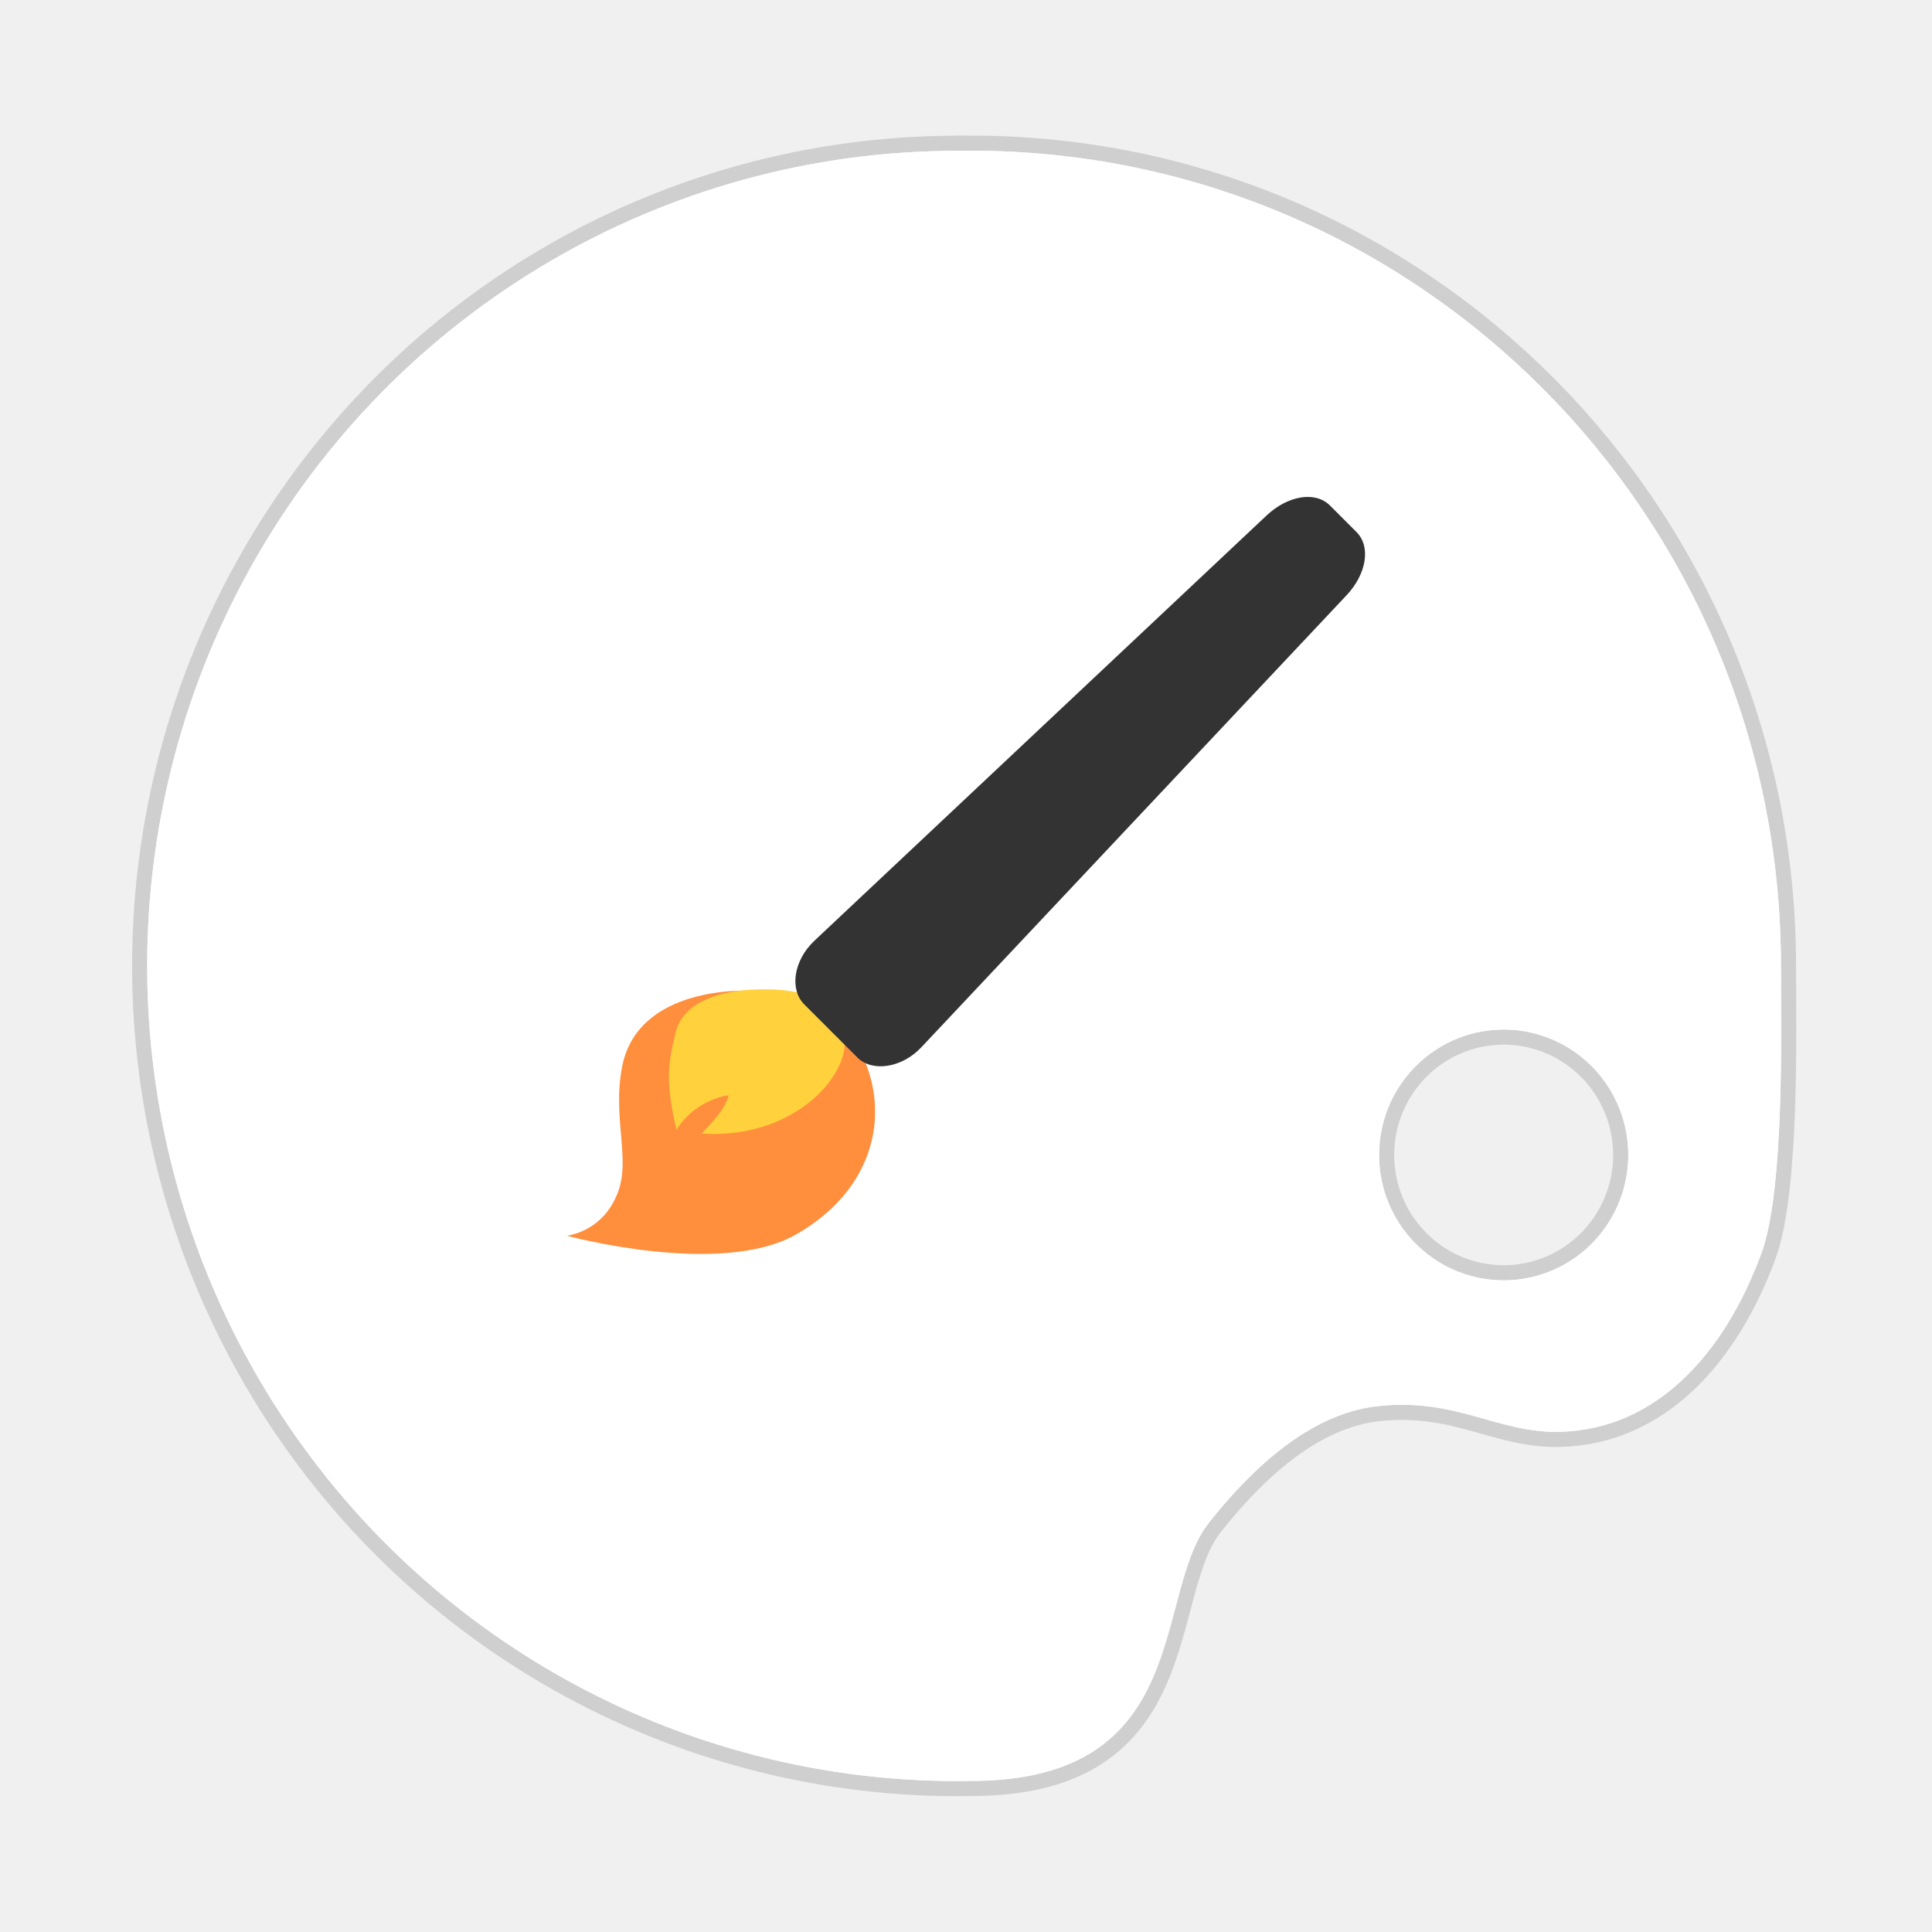
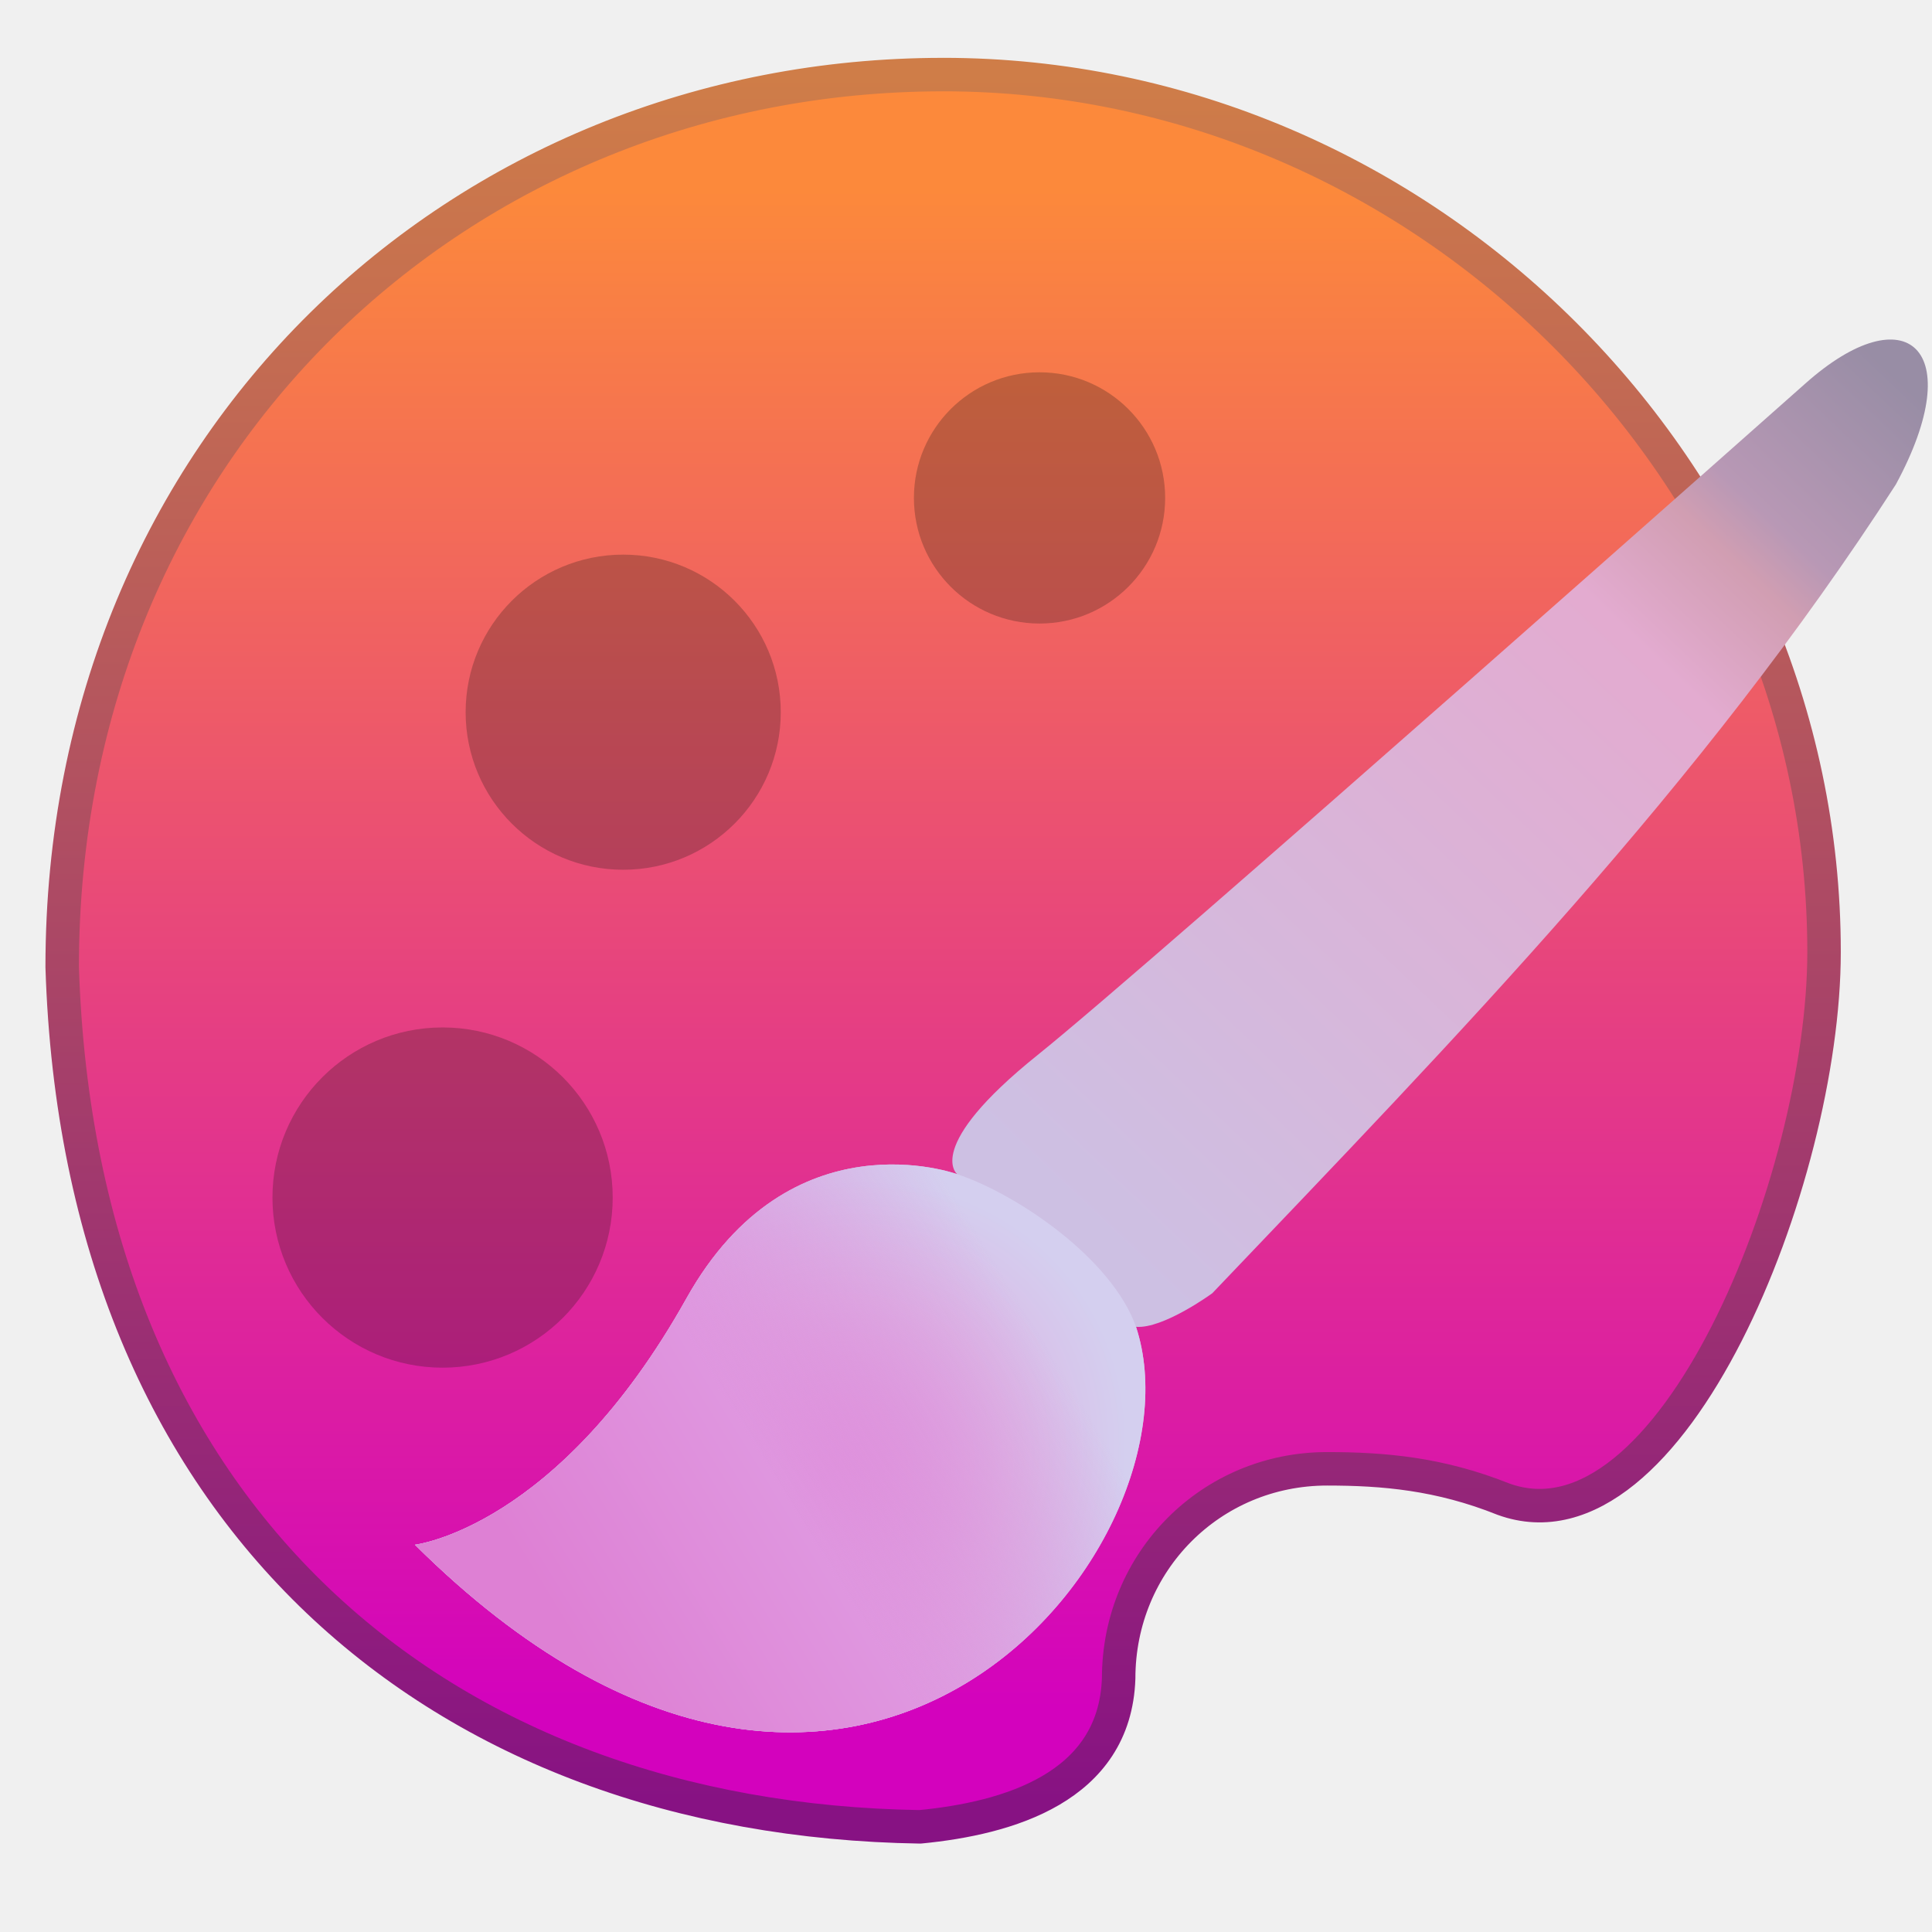
- <svg xmlns="http://www.w3.org/2000/svg" width="64" height="64" version="1.1" viewBox="0 0 16.933 16.933">
-   <path d="m8.509 1.323a7.1 7.144 0 1 0 0 14.286c1.961 0 1.592-1.641 2.087-2.264 0.373-0.471 0.885-0.957 1.48-1.021 0.694-0.075 1.05 0.239 1.597 0.225 0.842-0.021 1.442-0.683 1.766-1.568 0.205-0.558 0.17-2.023 0.17-2.516 0-3.946-3.179-7.144-7.1-7.144zm4.637 7.701a1.092 1.099 0 1 1 0 2.197 1.092 1.099 0 0 1 0-2.197z" fill="#fff" stroke="#000" stroke-opacity=".137" stroke-width=".265" style="paint-order:stroke markers fill" />
-   <path d="m8.509 1.323a7.1 7.144 0 1 0 0 14.286c1.961 0 1.592-1.641 2.087-2.264 0.373-0.471 0.885-0.957 1.48-1.021 0.694-0.075 1.05 0.239 1.597 0.225 0.842-0.021 1.442-0.683 1.766-1.568 0.205-0.558 0.17-2.023 0.17-2.516 0-3.946-3.179-7.144-7.1-7.144zm4.637 7.701a1.092 1.099 0 1 1 0 2.197 1.092 1.099 0 0 1 0-2.197z" fill="#fff" style="paint-order:stroke markers fill" />
-   <path d="M4.97 10.831s1.346.366 2.008-.012c.661-.378.826-1.015.59-1.547s-.579-.602-1.063-.59c-.484.011-.957.188-1.051.66-.095.473.094.851-.06 1.158a.571.571 0 0 1-.424.331z" fill="#ff8e3d" />
-   <path d="M6.15 9.935c.88.06 1.387-.62 1.224-.924-.162-.305-.397-.345-.73-.339-.334.007-.658.109-.723.38-.065.27-.093.422.008.85a.669.669 0 0 1 .457-.303c-.029.118-.13.224-.236.336z" fill="#ffd13d" />
-   <path d="M11.802 5.217L8.074 9.18c-.172.182-.431.218-.56.088l-.466-.466c-.129-.13-.094-.383.089-.556l3.965-3.729c.183-.172.424-.216.554-.087l.233.233c.13.13.085.372-.087.554z" fill="#333" paint-order="stroke markers fill" />
+ <svg xmlns="http://www.w3.org/2000/svg" xmlns:xlink="http://www.w3.org/1999/xlink" width="64" height="64" viewBox="0 0 16.933 16.933" version="1.1" id="svg951">
+   <defs id="defs945">
+     <clipPath clipPathUnits="userSpaceOnUse" id="clipPath1015">
+       <circle style="opacity:1;fill:#000000;fill-opacity:0.391;stroke-width:3;stroke-linecap:square;stroke-linejoin:round" id="circle1017" cx="7.992" cy="8.352" r="4.458" />
+     </clipPath>
+     <linearGradient xlink:href="#linearGradient853" id="linearGradient855" x1="1034.497" y1="340.378" x2="1034.497" y2="410.566" gradientUnits="userSpaceOnUse" />
+     <linearGradient id="linearGradient853">
+       <stop style="stop-color:#fc893b;stop-opacity:1;" offset="0" id="stop849" />
+       <stop style="stop-color:#d302bd;stop-opacity:1" offset="1" id="stop851" />
+     </linearGradient>
+     <linearGradient xlink:href="#linearGradient863" id="linearGradient865" x1="1043.353" y1="335.144" x2="1043.353" y2="414.829" gradientUnits="userSpaceOnUse" />
+     <linearGradient id="linearGradient863">
+       <stop style="stop-color:#cf7d48;stop-opacity:1" offset="0" id="stop859" />
+       <stop style="stop-color:#871283;stop-opacity:1" offset="1" id="stop861" />
+     </linearGradient>
+     <linearGradient xlink:href="#linearGradient907" id="linearGradient911" gradientUnits="userSpaceOnUse" x1="1049.252" y1="389.794" x2="1085.5" y2="351.565" />
+     <linearGradient id="linearGradient907">
+       <stop style="stop-color:#cdc0e3;stop-opacity:1" offset="0" id="stop903" />
+       <stop style="stop-color:#e3abd0;stop-opacity:1" offset="0.685" id="stop917" />
+       <stop style="stop-color:#d19eb2;stop-opacity:1" offset="0.791" id="stop913" />
+       <stop style="stop-color:#b898b5;stop-opacity:1" offset="0.839" id="stop915" />
+       <stop style="stop-color:#988da5;stop-opacity:1" offset="1" id="stop905" />
+     </linearGradient>
+     <radialGradient xlink:href="#linearGradient883" id="radialGradient885" cx="1036.714" cy="401.06" fx="1036.714" fy="401.06" r="16.36" gradientTransform="matrix(0.6477629,-0.6106822,0.5332558,0.5656352,151.3015,806.8516)" gradientUnits="userSpaceOnUse" />
+     <linearGradient id="linearGradient883">
+       <stop style="stop-color:#de91dd;stop-opacity:1" offset="0" id="stop879" />
+       <stop style="stop-color:#dbb8e6;stop-opacity:1" offset="0.602" id="stop887" />
+       <stop style="stop-color:#d4cfef;stop-opacity:1" offset="1" id="stop881" />
+     </linearGradient>
+     <linearGradient xlink:href="#linearGradient895" id="linearGradient899" gradientUnits="userSpaceOnUse" x1="1024.506" y1="405.927" x2="1045.862" y2="392.828" />
+     <linearGradient id="linearGradient895">
+       <stop style="stop-color:#de80d4;stop-opacity:1;" offset="0" id="stop891" />
+       <stop style="stop-color:#df96df;stop-opacity:1" offset="0.458" id="stop901" />
+       <stop style="stop-color:#de80d4;stop-opacity:0;" offset="1" id="stop893" />
+     </linearGradient>
+     <linearGradient xlink:href="#linearGradient853" id="linearGradient1004" gradientUnits="userSpaceOnUse" x1="1034.497" y1="340.378" x2="1034.497" y2="410.566" />
+     <linearGradient xlink:href="#linearGradient863" id="linearGradient1006" gradientUnits="userSpaceOnUse" x1="1043.353" y1="335.144" x2="1043.353" y2="414.829" />
+   </defs>
+   <g id="layer1">
+     <g id="path837" style="fill:url(#linearGradient855);fill-opacity:1;stroke:url(#linearGradient865);stroke-width:1.544;stroke-miterlimit:4;stroke-dasharray:none;stroke-opacity:1" transform="matrix(0.1900381,0,0,0.1900381,-190.0117,-63.03638)">
+       <path id="path844" style="color:#000000;font-style:normal;font-variant:normal;font-weight:normal;font-stretch:normal;font-size:medium;line-height:normal;font-family:sans-serif;font-variant-ligatures:normal;font-variant-position:normal;font-variant-caps:normal;font-variant-numeric:normal;font-variant-alternates:normal;font-variant-east-asian:normal;font-feature-settings:normal;font-variation-settings:normal;text-indent:0;text-align:start;text-decoration:none;text-decoration-line:none;text-decoration-style:solid;text-decoration-color:#000000;letter-spacing:normal;word-spacing:normal;text-transform:none;writing-mode:lr-tb;direction:ltr;text-orientation:mixed;dominant-baseline:auto;baseline-shift:baseline;text-anchor:start;white-space:normal;shape-padding:0;shape-margin:0;inline-size:0;clip-rule:nonzero;display:inline;overflow:visible;visibility:visible;isolation:auto;mix-blend-mode:normal;color-interpolation:sRGB;color-interpolation-filters:linearRGB;solid-color:#000000;solid-opacity:1;vector-effect:none;fill:url(#linearGradient1004);fill-opacity:1;fill-rule:nonzero;stroke:url(#linearGradient1006);stroke-width:1.544;stroke-linecap:round;stroke-linejoin:round;stroke-miterlimit:4;stroke-dasharray:none;stroke-dashoffset:0;stroke-opacity:1;color-rendering:auto;image-rendering:auto;shape-rendering:auto;text-rendering:auto;enable-background:accumulate;stop-color:#000000;stop-opacity:1" d="m 1043.353,335.144 c -22.195,1.7e-4 -40.624,17.007 -40.624,41.155 0.797,25.451 17.495,39.313 39.564,39.658 4.035,-0.391 8.988,-1.8 9.16,-6.846 4e-4,-5.384 4.261,-9.667 9.615,-9.666 2.584,2.6e-4 5.182,0.219 8.129,1.399 7.735,2.808 14.789,-14.751 14.789,-25.235 10e-5,-22.046 -18.439,-40.466 -40.633,-40.466 z" />
+     </g>
+     <circle style="fill:#201713;fill-opacity:0.26;stroke:none;stroke-width:0.293;stroke-linecap:round;stroke-linejoin:round;stroke-miterlimit:4;stroke-dasharray:none;stroke-opacity:1" id="path867" cx="9.111" cy="4.364" r="1.101" />
+     <circle style="fill:#201713;fill-opacity:0.26;stroke:none;stroke-width:0.368;stroke-linecap:round;stroke-linejoin:round;stroke-miterlimit:4;stroke-dasharray:none;stroke-opacity:1" id="circle869" cx="5.462" cy="6.242" r="1.381" />
+     <circle style="fill:#201713;fill-opacity:0.26;stroke:none;stroke-width:0.398;stroke-linecap:round;stroke-linejoin:round;stroke-miterlimit:4;stroke-dasharray:none;stroke-opacity:1" id="circle871" cx="3.879" cy="10.496" r="1.491" />
+     <g id="g927" transform="matrix(0.19566,0,0,0.19566,-195.6489,-65.37483)">
+       <path style="fill:url(#linearGradient911);fill-opacity:1;stroke:none;stroke-width:1px;stroke-linecap:butt;stroke-linejoin:miter;stroke-opacity:1" d="m 1018.53,403.321 c 0,0 6.407,-0.741 12.164,-11.037 4.646,-8.31 12.129,-5.561 12.129,-5.561 0,0 -1.557,-1.201 3.606,-5.345 5.163,-4.144 34.373,-30.064 34.373,-30.064 4.53,-4.04 7.362,-1.582 4.064,4.514 -8.682,13.471 -19.627,24.702 -30.62,36.228 0,0 -2.194,1.603 -3.416,1.503 3.223,9.792 -12.53,29.382 -32.3,9.762 z" id="path873" />
+       <g id="g921">
+         <path style="fill:url(#radialGradient885);fill-opacity:1;stroke:none;stroke-width:1px;stroke-linecap:butt;stroke-linejoin:miter;stroke-opacity:1" d="m 1018.53,403.321 c 0,0 6.407,-0.741 12.164,-11.037 4.646,-8.31 12.129,-5.561 12.129,-5.561 2.672,0.889 6.919,3.764 8.008,6.836 3.223,9.792 -12.53,29.382 -32.3,9.762 z" id="path877" />
+         <path style="fill:url(#linearGradient899);fill-opacity:1;stroke:none;stroke-width:1px;stroke-linecap:butt;stroke-linejoin:miter;stroke-opacity:1" d="m 1018.53,403.321 c 0,0 6.407,-0.741 12.164,-11.037 4.646,-8.31 12.129,-5.561 12.129,-5.561 2.672,0.889 6.919,3.764 8.008,6.836 3.223,9.792 -12.53,29.382 -32.3,9.762 z" id="path889" />
+       </g>
+     </g>
+   </g>
</svg>
